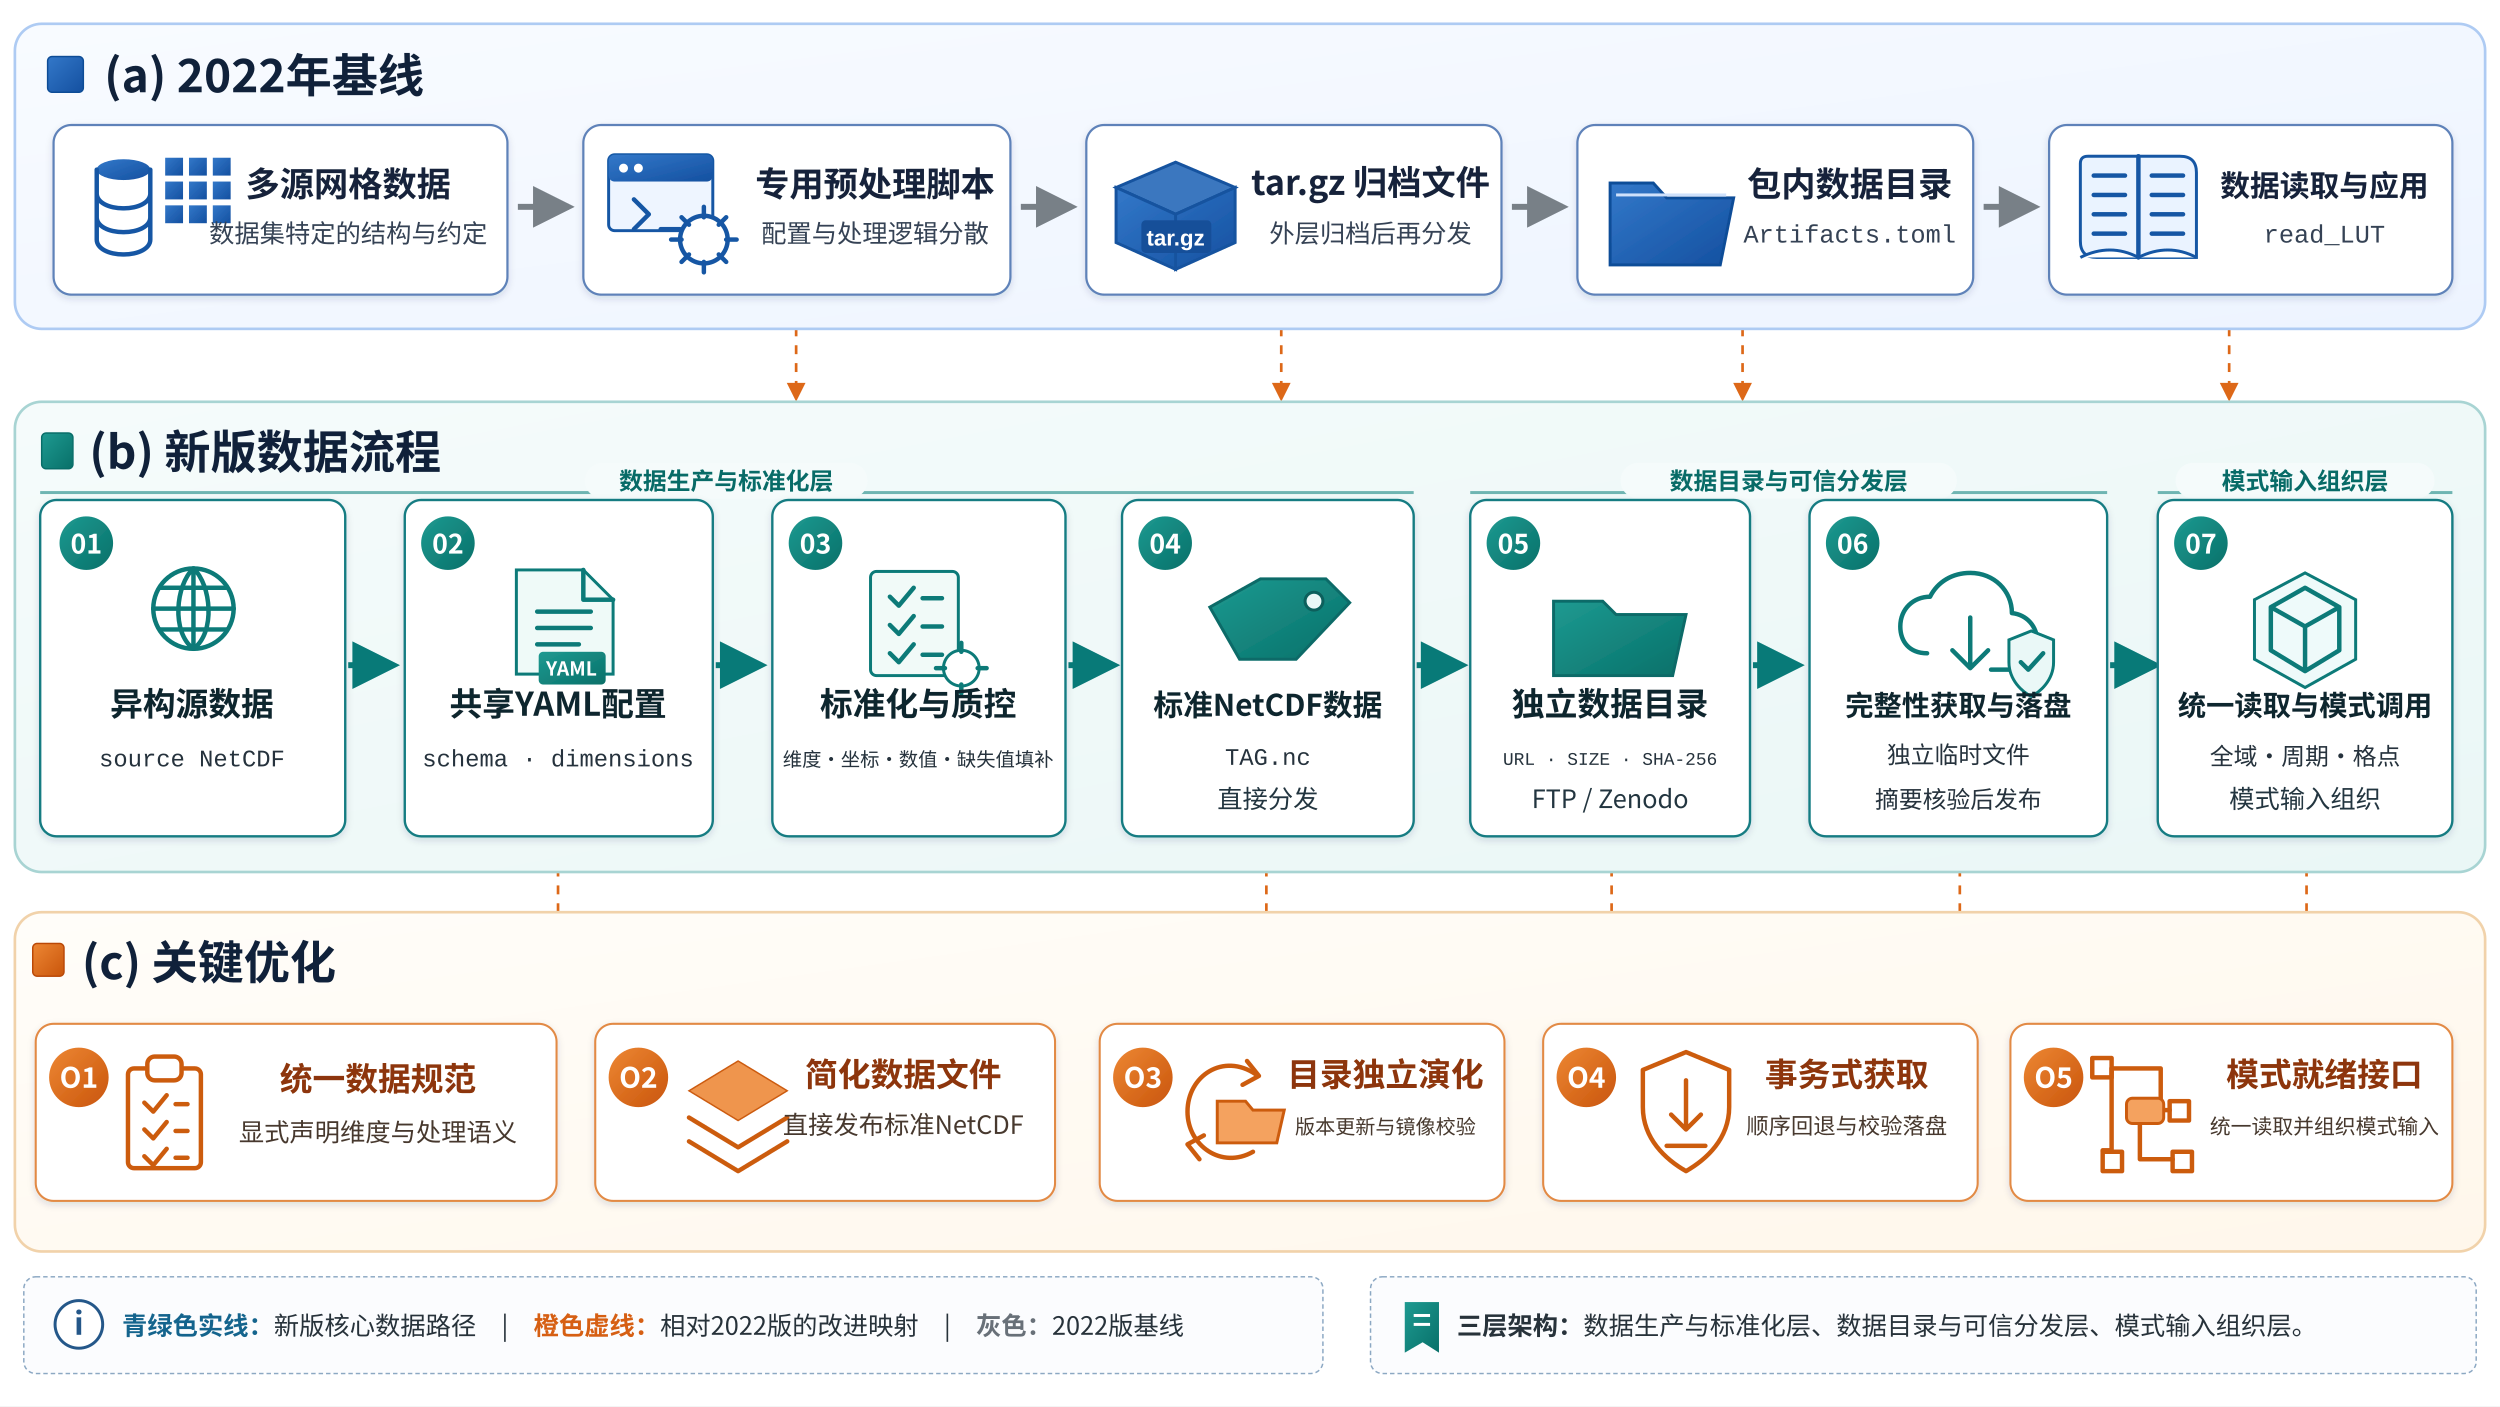
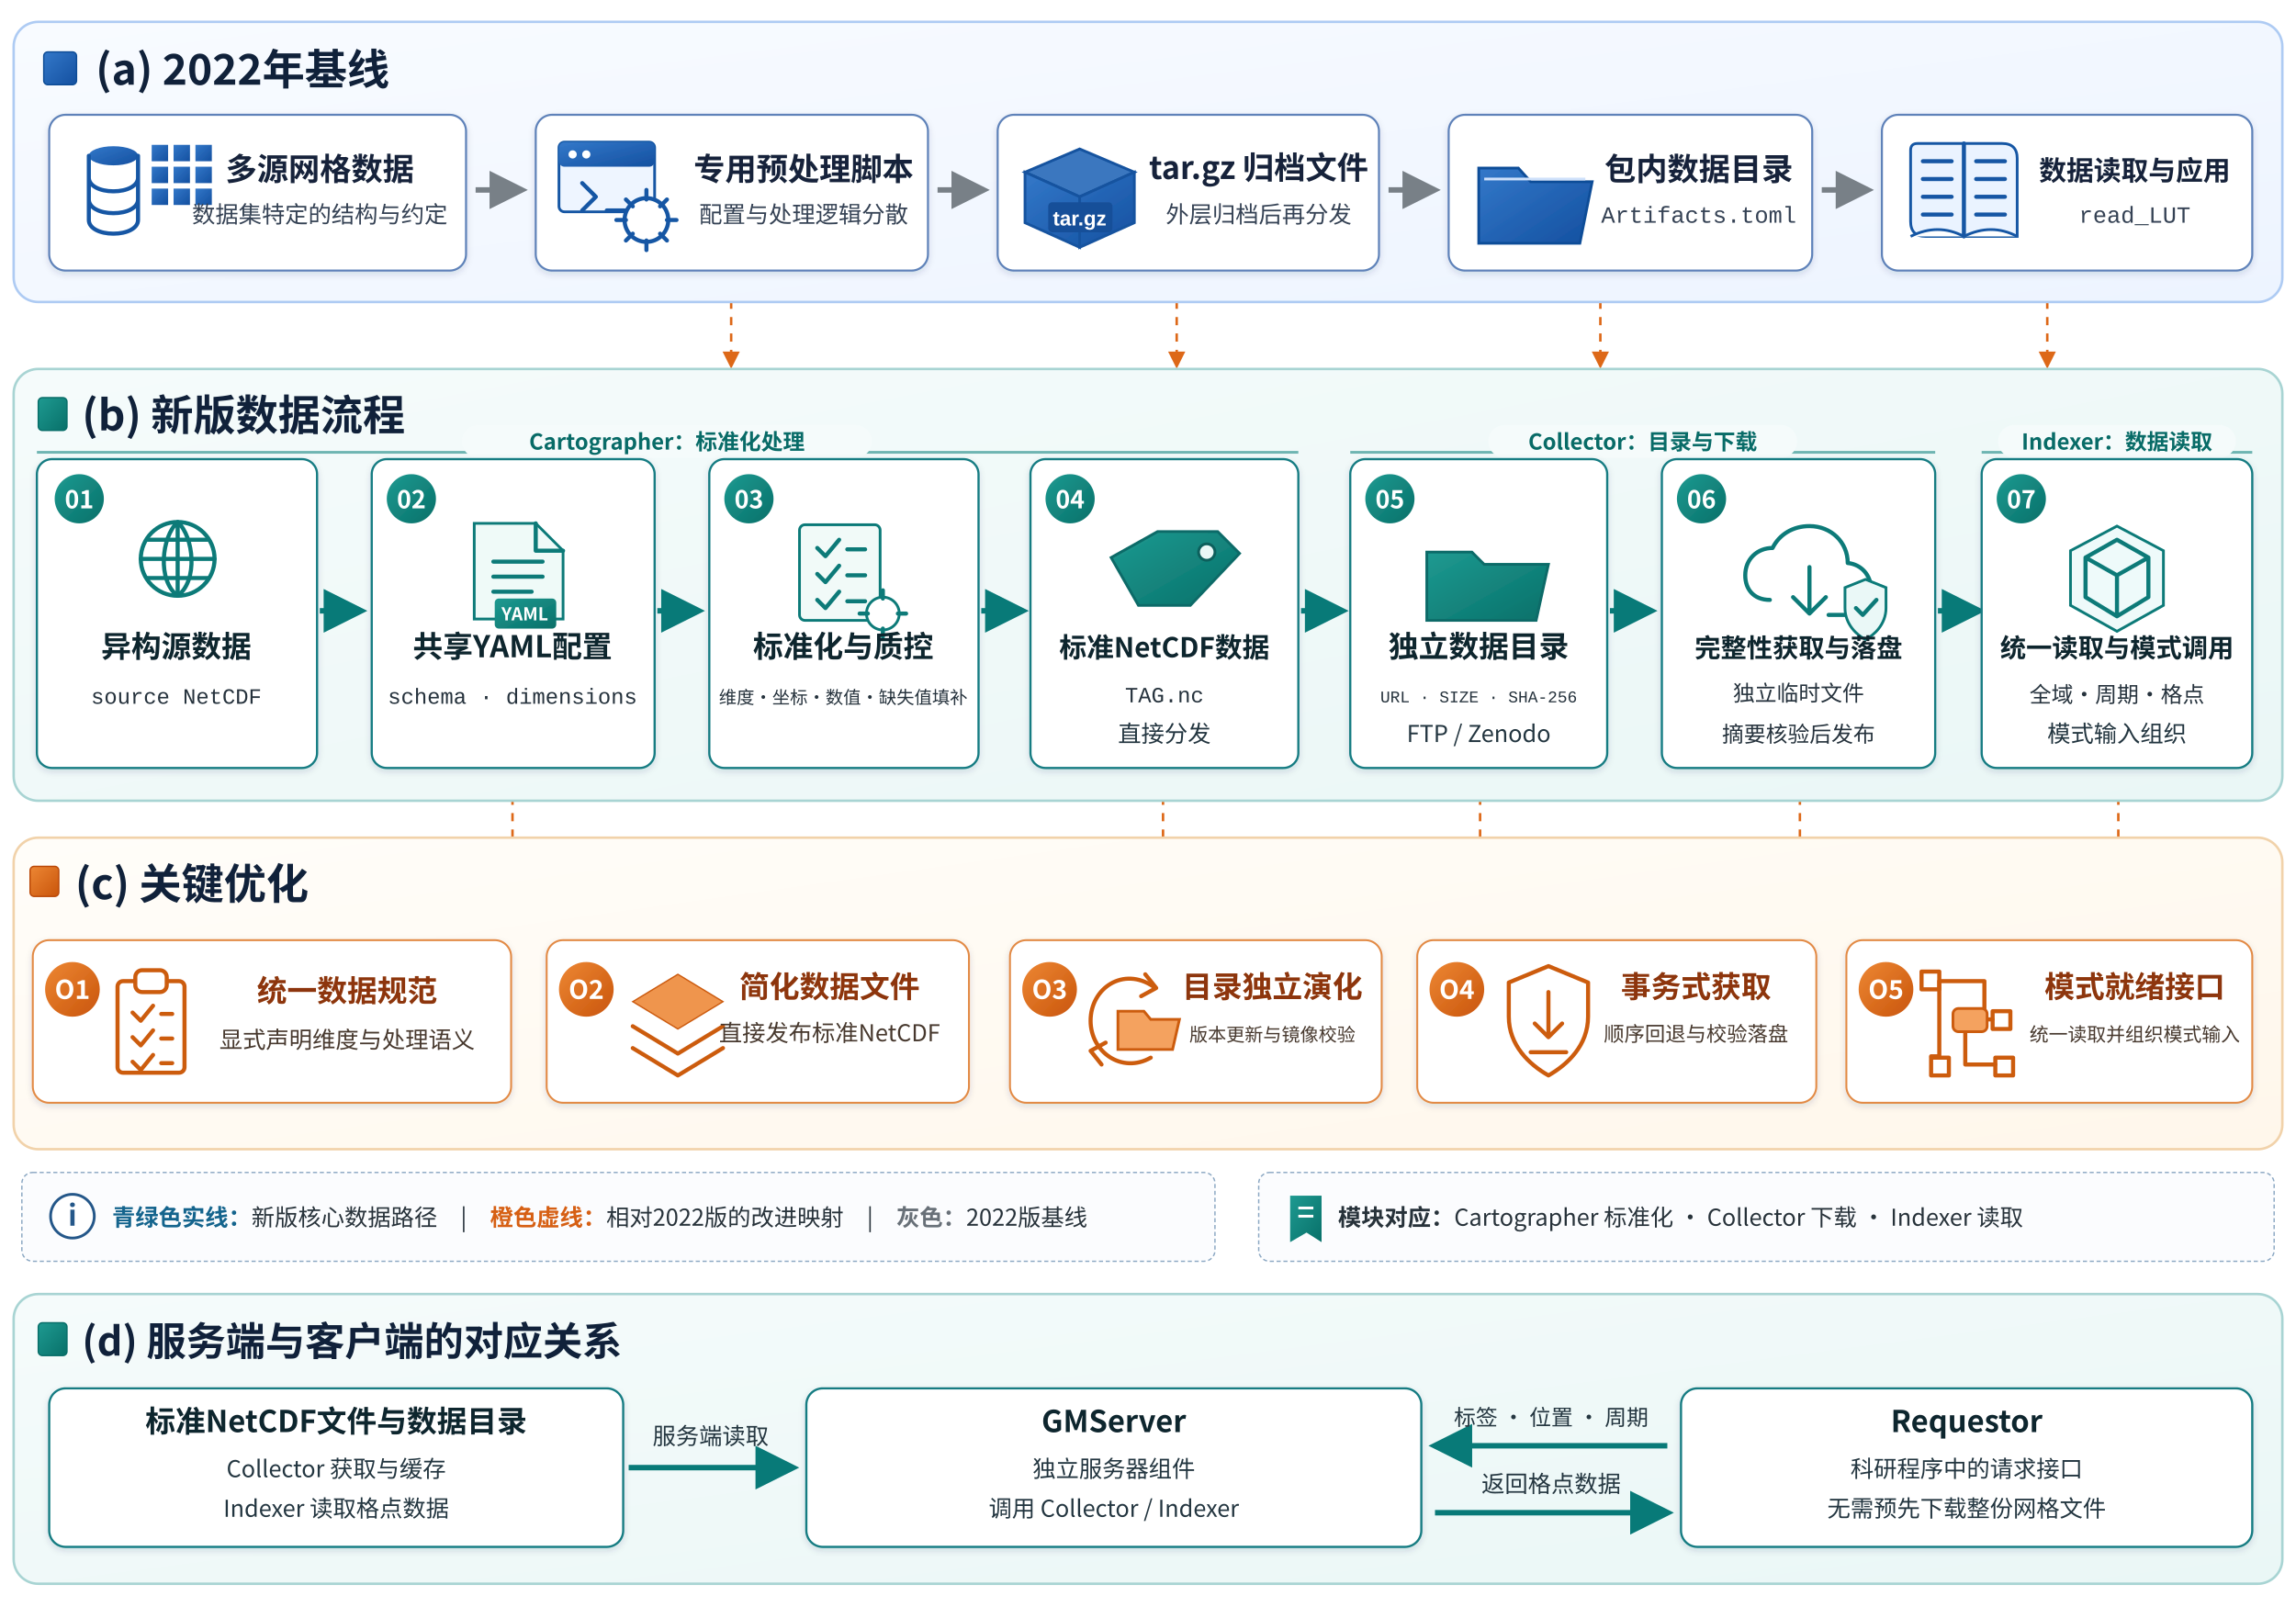
- <svg xmlns="http://www.w3.org/2000/svg" width="1680" height="945" viewBox="0 0 1680 945">
+ <svg xmlns="http://www.w3.org/2000/svg" width="1680" height="1176" viewBox="0 0 1680 1176">
  <defs>
    <linearGradient id="bluePanel" x1="0" y1="0" x2="1" y2="1">
      <stop stop-color="#f8fbff" />
      <stop offset="1" stop-color="#edf4ff" />
    </linearGradient>
    <linearGradient id="tealPanel" x1="0" y1="0" x2="1" y2="1">
      <stop stop-color="#f5fbfb" />
      <stop offset="1" stop-color="#eaf7f6" />
    </linearGradient>
    <linearGradient id="orangePanel" x1="0" y1="0" x2="1" y2="1">
      <stop stop-color="#fffdf9" />
      <stop offset="1" stop-color="#fff7eb" />
    </linearGradient>
    <linearGradient id="blueIcon" x1="0" y1="0" x2="1" y2="1">
      <stop stop-color="#3378c9" />
      <stop offset="1" stop-color="#1450a0" />
    </linearGradient>
    <linearGradient id="tealIcon" x1="0" y1="0" x2="1" y2="1">
      <stop stop-color="#1e9a91" />
      <stop offset="1" stop-color="#087069" />
    </linearGradient>
    <linearGradient id="orangeIcon" x1="0" y1="0" x2="1" y2="1">
      <stop stop-color="#ed8734" />
      <stop offset="1" stop-color="#c9550b" />
    </linearGradient>
    <filter id="shadow" x="-10%" y="-10%" width="120%" height="130%">
      <feDropShadow dx="0" dy="2" stdDeviation="2.5" flood-color="#1b3855" flood-opacity="0.14" />
    </filter>
    <marker id="arrowGray" viewBox="0 0 10 10" refX="8.5" refY="5" markerWidth="7" markerHeight="7" orient="auto">
      <path d="M0 0L10 5L0 10Z" fill="#788087" />
    </marker>
    <marker id="arrowTeal" viewBox="0 0 10 10" refX="8.5" refY="5" markerWidth="8" markerHeight="8" orient="auto">
      <path d="M0 0L10 5L0 10Z" fill="#087a78" />
    </marker>
    <marker id="arrowOrange" viewBox="0 0 10 10" refX="8.5" refY="5" markerWidth="7" markerHeight="7" orient="auto">
      <path d="M0 0L10 5L0 10Z" fill="#dd6818" />
    </marker>
    <style>
      .sans{font-family:"PingFang SC","Songti SC","Heiti SC","Noto Sans CJK SC",Arial,sans-serif}.mono{font-family:Consolas,"Courier New",monospace}.panel-title{font-size:31px;font-weight:700;fill:#10213a}.layer-label{font-size:16px;font-weight:700;fill:#086b67}.base-title{font-size:23px;font-weight:700;fill:#17243a}.base-sub{font-size:17px;fill:#354254}.step-title{font-size:22px;font-weight:700;fill:#11252e}.step-sub{font-size:17px;fill:#243640}.code{font-size:16px;fill:#25323c}.opt-title{font-size:22px;font-weight:700;fill:#8d3507}.opt-sub{font-size:17px;fill:#47392e}.legend{font-size:17px;fill:#27323a}.base-card{fill:#fff;stroke:#5e82b9;stroke-width:1.5}.flow-card{fill:#fff;stroke:#147b82;stroke-width:1.6}.opt-card{fill:#fff;stroke:#e28a45;stroke-width:1.4}.flow-gray{fill:none;stroke:#788087;stroke-width:4;marker-end:url(#arrowGray)}.flow-teal{fill:none;stroke:#087a78;stroke-width:4;marker-end:url(#arrowTeal)}.map{fill:none;stroke:#dd6818;stroke-width:1.8;stroke-dasharray:6 6;marker-end:url(#arrowOrange)}.icon-blue{fill:none;stroke:#1457a4;stroke-width:3;stroke-linecap:round;stroke-linejoin:round}.icon-teal{fill:none;stroke:#087a78;stroke-width:3;stroke-linecap:round;stroke-linejoin:round}.icon-orange{fill:none;stroke:#cc5b10;stroke-width:3;stroke-linecap:round;stroke-linejoin:round}
    </style>
  </defs>
-   <rect width="1680" height="945" fill="#fff" />
+   <rect width="1680" height="1176" fill="#fff" />
  <path d="M535 196V268" class="map" />
  <path d="M861 196V268" class="map" />
  <path d="M1171 196V268" class="map" />
  <path d="M1498 196V268" class="map" />
  <path d="M375 559V653H253V687" class="map" />
  <path d="M851 559V633H554V687" class="map" />
  <path d="M1083 559V656H845V687" class="map" />
  <path d="M1317 559V657H1141V687" class="map" />
  <path d="M1550 559V636H1453V687" class="map" />
  <rect x="10" y="16" width="1660" height="205" rx="18" fill="url(#bluePanel)" stroke="#aecbf3" stroke-width="1.8" />
  <rect x="32" y="38" width="24" height="24" rx="3" fill="url(#blueIcon)" stroke="#0d4c96" />
  <text x="70" y="62" class="sans panel-title">(a) 2022年基线</text>
  <g class="sans">
    <g transform="translate(36 84)" filter="url(#shadow)">
      <rect width="305" height="114" rx="12" class="base-card" />
      <g transform="translate(19 22)">
        <ellipse cx="28" cy="8" rx="18" ry="7" fill="url(#blueIcon)" />
        <path d="M10 8V55C10 61 18 65 28 65S46 61 46 55V8M10 24C10 30 18 34 28 34S46 30 46 24M10 40C10 46 18 50 28 50S46 46 46 40" class="icon-blue" />
        <g fill="url(#blueIcon)">
          <rect x="56" y="0" width="12" height="12" />
          <rect x="72" y="0" width="12" height="12" />
          <rect x="88" y="0" width="12" height="12" />
          <rect x="56" y="16" width="12" height="12" />
          <rect x="72" y="16" width="12" height="12" />
          <rect x="88" y="16" width="12" height="12" />
          <rect x="56" y="32" width="12" height="12" />
          <rect x="72" y="32" width="12" height="12" />
          <rect x="88" y="32" width="12" height="12" />
        </g>
      </g>
      <text x="198" y="48" text-anchor="middle" class="base-title">多源网格数据</text>
      <text x="198" y="79" text-anchor="middle" class="base-sub">数据集特定的结构与约定</text>
    </g>
    <path d="M348 139H382" class="flow-gray" />
    <g transform="translate(392 84)" filter="url(#shadow)">
      <rect width="287" height="114" rx="12" class="base-card" />
      <g transform="translate(17 20)">
        <rect width="70" height="51" rx="4" fill="#eef5ff" stroke="#1457a4" stroke-width="2" />
        <rect width="70" height="18" rx="4" fill="url(#blueIcon)" />
        <circle cx="10" cy="9" r="3" fill="#fff" />
        <circle cx="20" cy="9" r="3" fill="#fff" />
        <path d="M17 30L27 40L17 50M35 50H48" class="icon-blue" />
        <circle cx="64" cy="57" r="16" fill="#fff" stroke="#1457a4" stroke-width="3" />
        <path d="M64 35V42M64 72V79M42 57H49M79 57H86M49 42L54 47M74 67L79 72M49 72L54 67M74 47L79 42" class="icon-blue" />
      </g>
      <text x="196" y="48" text-anchor="middle" class="base-title">专用预处理脚本</text>
      <text x="196" y="79" text-anchor="middle" class="base-sub">配置与处理逻辑分散</text>
    </g>
    <path d="M686 139H720" class="flow-gray" />
    <g transform="translate(730 84)" filter="url(#shadow)">
      <rect width="279" height="114" rx="12" class="base-card" />
      <g transform="translate(20 17)">
        <path d="M0 25L40 8L80 25L40 43Z" fill="#3b77bf" stroke="#15539f" stroke-width="2" />
        <path d="M0 25V62L40 80V43ZM80 25V62L40 80V43Z" fill="url(#blueIcon)" stroke="#15539f" stroke-width="2" />
        <rect x="17" y="47" width="47" height="22" rx="3" fill="#174f99" />
        <text x="40" y="64" text-anchor="middle" font-family="Arial" font-size="15" font-weight="700" fill="#fff">tar.gz</text>
      </g>
      <text x="191" y="47" text-anchor="middle" class="base-title">tar.gz 归档文件</text>
      <text x="191" y="79" text-anchor="middle" class="base-sub">外层归档后再分发</text>
    </g>
    <path d="M1016 139H1050" class="flow-gray" />
    <g transform="translate(1060 84)" filter="url(#shadow)">
      <rect width="266" height="114" rx="12" class="base-card" />
      <g transform="translate(22 26)">
        <path d="M0 13H29L38 23H83L74 68H0Z" fill="url(#blueIcon)" stroke="#104d98" stroke-width="2" />
        <path d="M4 21H78" stroke="#cfe1fb" stroke-width="2" />
      </g>
      <text x="183" y="48" text-anchor="middle" class="base-title">包内数据目录</text>
      <text x="183" y="79" text-anchor="middle" class="base-sub mono">Artifacts.toml</text>
    </g>
    <path d="M1333 139H1367" class="flow-gray" />
    <g transform="translate(1377 84)" filter="url(#shadow)">
      <rect width="271" height="114" rx="12" class="base-card" />
      <g transform="translate(21 21)">
        <path d="M5 0H67Q78 0 78 11V68H11Q0 68 0 57V5Q0 0 5 0Z" fill="#eaf3ff" stroke="#1457a4" stroke-width="2" />
        <path d="M39 0V68M9 13H30M48 13H69M9 26H30M48 26H69M9 39H30M48 39H69M9 52H30M48 52H69" class="icon-blue" />
        <path d="M0 68Q20 58 39 68Q59 58 78 68" fill="#fff" stroke="#1457a4" stroke-width="2" />
      </g>
      <text x="185" y="48" text-anchor="middle" class="base-title" style="font-size:20px">数据读取与应用</text>
      <text x="185" y="79" text-anchor="middle" class="base-sub mono">read_LUT</text>
    </g>
  </g>
  <rect x="10" y="270" width="1660" height="316" rx="18" fill="url(#tealPanel)" stroke="#a8d4d3" stroke-width="1.8" />
  <rect x="28" y="291" width="21" height="24" rx="3" fill="url(#tealIcon)" stroke="#076d68" />
  <text x="60" y="315" class="sans panel-title">(b) 新版数据流程</text>
  <g class="sans">
    <path d="M27 331H950M988 331H1416M1450 331H1648" fill="none" stroke="#6fb5b2" stroke-width="2" />
-     <rect x="393" y="311" width="190" height="24" rx="12" fill="#f5fbfb" />
-     <text x="488" y="329" text-anchor="middle" class="layer-label">数据生产与标准化层</text>
+     <rect x="338" y="311" width="300" height="24" rx="12" fill="#f5fbfb" />
+     <text x="488" y="329" text-anchor="middle" class="layer-label">Cartographer：标准化处理</text>
    <rect x="1089" y="311" width="226" height="24" rx="12" fill="#f5fbfb" />
-     <text x="1202" y="329" text-anchor="middle" class="layer-label">数据目录与可信分发层</text>
+     <text x="1202" y="329" text-anchor="middle" class="layer-label">Collector：目录与下载</text>
    <rect x="1462" y="311" width="174" height="24" rx="12" fill="#f5fbfb" />
-     <text x="1549" y="329" text-anchor="middle" class="layer-label">模式输入组织层</text>
+     <text x="1549" y="329" text-anchor="middle" class="layer-label">Indexer：数据读取</text>
  </g>
  <g class="sans">
    <g transform="translate(27 336)" filter="url(#shadow)">
      <rect width="205" height="226" rx="11" class="flow-card" />
      <circle cx="31" cy="29" r="18" fill="url(#tealIcon)" />
      <text x="31" y="36" text-anchor="middle" font-size="18" font-weight="700" fill="#fff">01</text>
      <g transform="translate(68 45)">
        <circle cx="35" cy="28" r="27" class="icon-teal" />
        <path d="M8 28H62M35 1C23 12 20 44 35 55M35 1C47 12 50 44 35 55M13 14H57M13 42H57M35 1V55" class="icon-teal" />
      </g>
      <text x="102" y="145" text-anchor="middle" class="step-title">异构源数据</text>
      <text x="102" y="179" text-anchor="middle" class="code mono">source NetCDF</text>
    </g>
    <path d="M234 447H264" class="flow-teal" />
    <g transform="translate(272 336)" filter="url(#shadow)">
      <rect width="207" height="226" rx="11" class="flow-card" />
      <circle cx="29" cy="29" r="18" fill="url(#tealIcon)" />
      <text x="29" y="36" text-anchor="middle" font-size="18" font-weight="700" fill="#fff">02</text>
      <g transform="translate(75 47)">
        <path d="M0 0H45L65 20V70H0Z" fill="#effaf8" stroke="#087a78" stroke-width="2" />
        <path d="M45 0V20H65" class="icon-teal" />
        <path d="M14 28H50M14 39H50M14 50H42" class="icon-teal" />
        <rect x="15" y="55" width="45" height="22" rx="3" fill="url(#tealIcon)" />
        <text x="37" y="71" text-anchor="middle" font-size="13" font-weight="700" fill="#fff">YAML</text>
      </g>
      <text x="103" y="145" text-anchor="middle" class="step-title">共享YAML配置</text>
      <text x="103" y="179" text-anchor="middle" class="code mono">schema · dimensions</text>
    </g>
    <path d="M481 447H511" class="flow-teal" />
    <g transform="translate(519 336)" filter="url(#shadow)">
      <rect width="197" height="226" rx="11" class="flow-card" />
      <circle cx="29" cy="29" r="18" fill="url(#tealIcon)" />
      <text x="29" y="36" text-anchor="middle" font-size="18" font-weight="700" fill="#fff">03</text>
      <g transform="translate(66 48)">
        <rect x="0" y="0" width="59" height="70" rx="4" fill="#f1faf8" stroke="#087a78" stroke-width="2" />
        <path d="M13 17L19 23L29 11M35 18H48M13 36L19 42L29 30M35 37H48M13 55L19 61L29 49M35 56H48" class="icon-teal" />
        <circle cx="61" cy="65" r="12" fill="#fff" stroke="#087a78" stroke-width="2" />
        <path d="M61 48V54M61 76V82M44 65H50M72 65H78" class="icon-teal" />
      </g>
      <text x="98" y="145" text-anchor="middle" class="step-title">标准化与质控</text>
      <text x="98" y="179" text-anchor="middle" class="code" style="font-size:13px">维度·坐标·数值·缺失值填补</text>
    </g>
    <path d="M718 447H748" class="flow-teal" />
    <g transform="translate(754 336)" filter="url(#shadow)">
      <rect width="196" height="226" rx="11" class="flow-card" />
      <circle cx="29" cy="29" r="18" fill="url(#tealIcon)" />
      <text x="29" y="36" text-anchor="middle" font-size="18" font-weight="700" fill="#fff">04</text>
      <g transform="translate(59 53)">
        <path d="M0 19L34 0H78L94 16L58 54H20Z" fill="url(#tealIcon)" stroke="#086b67" stroke-width="2" />
        <circle cx="70" cy="15" r="6" fill="#eaf8f7" stroke="#075f5b" stroke-width="2" />
      </g>
      <text x="98" y="145" text-anchor="middle" class="step-title" style="font-size:20px">标准NetCDF数据</text>
      <text x="98" y="178" text-anchor="middle" class="code mono">TAG.nc</text>
      <text x="98" y="207" text-anchor="middle" class="step-sub">直接分发</text>
    </g>
    <path d="M952 447H982" class="flow-teal" />
    <g transform="translate(988 336)" filter="url(#shadow)">
      <rect width="188" height="226" rx="11" class="flow-card" />
      <circle cx="29" cy="29" r="18" fill="url(#tealIcon)" />
      <text x="29" y="36" text-anchor="middle" font-size="18" font-weight="700" fill="#fff">05</text>
      <g transform="translate(56 53)">
        <path d="M0 15H33L42 24H89L80 65H0Z" fill="url(#tealIcon)" stroke="#086b67" stroke-width="2" />
      </g>
      <text x="94" y="145" text-anchor="middle" class="step-title">独立数据目录</text>
      <text x="94" y="178" text-anchor="middle" class="code mono" style="font-size:12px">URL · SIZE · SHA-256</text>
      <text x="94" y="207" text-anchor="middle" class="step-sub">FTP / Zenodo</text>
    </g>
    <path d="M1178 447H1208" class="flow-teal" />
    <g transform="translate(1216 336)" filter="url(#shadow)">
      <rect width="200" height="226" rx="11" class="flow-card" />
      <circle cx="29" cy="29" r="18" fill="url(#tealIcon)" />
      <text x="29" y="36" text-anchor="middle" font-size="18" font-weight="700" fill="#fff">06</text>
      <g transform="translate(61 48)">
        <path d="M18 55C6 55 0 47 0 37C0 25 9 17 20 17C25 7 35 1 47 1C63 1 75 13 75 28C85 29 92 37 92 47C92 58 84 66 73 66H61" class="icon-teal" />
        <path d="M47 31V65M35 53L47 65L59 53" class="icon-teal" />
        <path d="M73 46L88 40L103 46V61C103 73 94 81 88 84C82 81 73 73 73 61Z" fill="#eaf8f7" stroke="#087a78" stroke-width="2" />
        <path d="M81 61L86 66L96 55" class="icon-teal" />
      </g>
      <text x="100" y="145" text-anchor="middle" class="step-title" style="font-size:19px">完整性获取与落盘</text>
      <text x="100" y="177" text-anchor="middle" class="code">独立临时文件</text>
      <text x="100" y="207" text-anchor="middle" class="code">摘要核验后发布</text>
    </g>
    <path d="M1418 447H1448" class="flow-teal" />
    <g transform="translate(1450 336)" filter="url(#shadow)">
      <rect width="198" height="226" rx="11" class="flow-card" />
      <circle cx="29" cy="29" r="18" fill="url(#tealIcon)" />
      <text x="29" y="36" text-anchor="middle" font-size="18" font-weight="700" fill="#fff">07</text>
      <g transform="translate(65 49)">
        <path d="M34 0L68 18V58L34 77L0 58V18Z" fill="#eefafa" stroke="#087a78" stroke-width="2" />
        <path d="M34 10L57 23L34 36L11 23ZM11 23V52L34 66V36M57 23V52L34 66" class="icon-teal" />
      </g>
      <text x="99" y="145" text-anchor="middle" class="step-title" style="font-size:19px">统一读取与模式调用</text>
      <text x="99" y="178" text-anchor="middle" class="code">全域·周期·格点</text>
      <text x="99" y="207" text-anchor="middle" class="step-sub">模式输入组织</text>
    </g>
  </g>
  <rect x="10" y="613" width="1660" height="228" rx="18" fill="url(#orangePanel)" stroke="#f1d2aa" stroke-width="1.8" />
  <rect x="22" y="634" width="21" height="22" rx="3" fill="url(#orangeIcon)" stroke="#ba4807" />
  <text x="55" y="658" class="sans panel-title" fill="#6f2805">(c) 关键优化</text>
  <g class="sans">
    <g transform="translate(24 688)" filter="url(#shadow)">
      <rect width="350" height="119" rx="12" class="opt-card" />
      <circle cx="29" cy="36" r="20" fill="url(#orangeIcon)" />
      <text x="29" y="43" text-anchor="middle" font-size="19" font-weight="700" fill="#fff">O1</text>
      <g transform="translate(62 22)">
        <rect x="0" y="8" width="49" height="67" rx="4" class="icon-orange" />
        <rect x="13" y="0" width="23" height="16" rx="5" fill="#fff" stroke="#cc5b10" stroke-width="3" />
        <path d="M11 31L17 37L26 26M32 32H40M11 49L17 55L26 44M32 50H40M11 67L17 73L26 62M32 68H40" class="icon-orange" />
      </g>
      <text x="230" y="45" text-anchor="middle" class="opt-title">统一数据规范</text>
      <text x="230" y="79" text-anchor="middle" class="opt-sub">显式声明维度与处理语义</text>
    </g>
    <g transform="translate(400 688)" filter="url(#shadow)">
      <rect width="309" height="119" rx="12" class="opt-card" />
      <circle cx="29" cy="36" r="20" fill="url(#orangeIcon)" />
      <text x="29" y="43" text-anchor="middle" font-size="19" font-weight="700" fill="#fff">O2</text>
      <g transform="translate(63 25)">
        <path d="M0 20L33 0L66 20L33 40Z" fill="#ef954e" stroke="#cc5b10" />
        <path d="M0 38L33 58L66 38M0 54L33 74L66 54" class="icon-orange" />
      </g>
      <text x="207" y="42" text-anchor="middle" class="opt-title">简化数据文件</text>
      <text x="207" y="74" text-anchor="middle" class="opt-sub">直接发布标准NetCDF</text>
    </g>
    <g transform="translate(739 688)" filter="url(#shadow)">
      <rect width="272" height="119" rx="12" class="opt-card" />
      <circle cx="29" cy="36" r="20" fill="url(#orangeIcon)" />
      <text x="29" y="43" text-anchor="middle" font-size="19" font-weight="700" fill="#fff">O3</text>
      <g transform="translate(59 25)">
        <path d="M46 9C24 -6 0 10 0 34C0 57 23 73 44 61" class="icon-orange" />
        <path d="M40 0L48 10L37 16M8 66L0 56L11 50" class="icon-orange" />
        <path d="M20 27H39L44 33H65L60 55H20Z" fill="#f4a25e" stroke="#cc5b10" stroke-width="2" />
      </g>
      <text x="192" y="42" text-anchor="middle" class="opt-title">目录独立演化</text>
      <text x="192" y="74" text-anchor="middle" class="opt-sub" style="font-size:13.5px">版本更新与镜像校验</text>
    </g>
    <g transform="translate(1037 688)" filter="url(#shadow)">
      <rect width="292" height="119" rx="12" class="opt-card" />
      <circle cx="29" cy="36" r="20" fill="url(#orangeIcon)" />
      <text x="29" y="43" text-anchor="middle" font-size="19" font-weight="700" fill="#fff">O4</text>
      <g transform="translate(66 19)">
        <path d="M30 0L59 12V37C59 58 44 72 30 80C16 72 1 58 1 37V12Z" class="icon-orange" />
        <path d="M30 19V52M20 42L30 52L40 42M17 63H43" class="icon-orange" />
      </g>
      <text x="204" y="42" text-anchor="middle" class="opt-title">事务式获取</text>
      <text x="204" y="74" text-anchor="middle" class="opt-sub" style="font-size:15px">顺序回退与校验落盘</text>
    </g>
    <g transform="translate(1351 688)" filter="url(#shadow)">
      <rect width="297" height="119" rx="12" class="opt-card" />
      <circle cx="29" cy="36" r="20" fill="url(#orangeIcon)" />
      <text x="29" y="43" text-anchor="middle" font-size="19" font-weight="700" fill="#fff">O5</text>
      <g transform="translate(55 23)">
        <rect x="0" y="0" width="13" height="13" class="icon-orange" />
        <rect x="52" y="29" width="13" height="13" class="icon-orange" />
        <rect x="7" y="63" width="13" height="13" class="icon-orange" />
        <rect x="54" y="63" width="13" height="13" class="icon-orange" />
        <path d="M13 7H46V35H52M32 35H52M13 7V62H7M32 35V68H54" class="icon-orange" />
        <rect x="23" y="27" width="25" height="17" rx="4" fill="#f4a25e" stroke="#cc5b10" stroke-width="2" />
      </g>
      <text x="211" y="42" text-anchor="middle" class="opt-title">模式就绪接口</text>
      <text x="211" y="74" text-anchor="middle" class="opt-sub" style="font-size:14px">统一读取并组织模式输入</text>
    </g>
  </g>
  <g class="sans">
    <rect x="16" y="858" width="873" height="65" rx="8" fill="#fbfcfe" stroke="#8ca8c3" stroke-dasharray="3 2" />
    <circle cx="53" cy="890" r="16" fill="#fff" stroke="#245789" stroke-width="2" />
    <text x="53" y="897" text-anchor="middle" font-size="21" font-weight="700" fill="#245789">i</text>
    <text x="82" y="897" class="legend">
      <tspan fill="#14648d" font-weight="700">青绿色实线：</tspan>新版核心数据路径　|　<tspan fill="#d65f13" font-weight="700">橙色虚线：</tspan>相对2022版的改进映射　|　<tspan fill="#687078" font-weight="700">灰色：</tspan>2022版基线</text>
    <rect x="921" y="858" width="743" height="65" rx="8" fill="#fbfcfe" stroke="#8ca8c3" stroke-dasharray="3 2" />
    <path d="M944 875H967V909L956 902L944 909Z" fill="url(#tealIcon)" />
    <path d="M950 884H961M950 890H961" stroke="#fff" stroke-width="2" />
    <text x="979" y="897" class="legend">
-       <tspan font-weight="700">三层架构：</tspan>数据生产与标准化层、数据目录与可信分发层、模式输入组织层。</text>
+       <tspan font-weight="700">模块对应：</tspan>Cartographer 标准化 · Collector 下载 · Indexer 读取</text>
+   </g>
+   <rect x="10" y="947" width="1660" height="212" rx="18" fill="url(#tealPanel)" stroke="#a8d4d3" stroke-width="1.8" />
+   <rect x="28" y="968" width="21" height="24" rx="3" fill="url(#tealIcon)" stroke="#076d68" />
+   <text x="60" y="992" class="sans panel-title" style="font-size:29px">(d) 服务端与客户端的对应关系</text>
+   <g class="sans">
+     <g transform="translate(36 1016)" filter="url(#shadow)">
+       <rect width="420" height="116" rx="12" class="flow-card" />
+       <text x="210" y="32" text-anchor="middle" class="step-title">标准NetCDF文件与数据目录</text>
+       <text x="210" y="65" text-anchor="middle" class="step-sub">Collector 获取与缓存</text>
+       <text x="210" y="94" text-anchor="middle" class="step-sub">Indexer 读取格点数据</text>
+     </g>
+     <path d="M460 1074H580" class="flow-teal" />
+     <text x="520" y="1057" text-anchor="middle" class="step-sub">服务端读取</text>
+     <g transform="translate(590 1016)" filter="url(#shadow)">
+       <rect width="450" height="116" rx="12" class="flow-card" />
+       <text x="225" y="32" text-anchor="middle" class="step-title">GMServer</text>
+       <text x="225" y="65" text-anchor="middle" class="step-sub">独立服务器组件</text>
+       <text x="225" y="94" text-anchor="middle" class="step-sub">调用 Collector / Indexer</text>
+     </g>
+     <path d="M1220 1058H1050" class="flow-teal" />
+     <text x="1135" y="1043" text-anchor="middle" class="step-sub" style="font-size:16px">标签 · 位置 · 周期</text>
+     <path d="M1050 1107H1220" class="flow-teal" />
+     <text x="1135" y="1092" text-anchor="middle" class="step-sub">返回格点数据</text>
+     <g transform="translate(1230 1016)" filter="url(#shadow)">
+       <rect width="418" height="116" rx="12" class="flow-card" />
+       <text x="209" y="32" text-anchor="middle" class="step-title">Requestor</text>
+       <text x="209" y="65" text-anchor="middle" class="step-sub">科研程序中的请求接口</text>
+       <text x="209" y="94" text-anchor="middle" class="step-sub">无需预先下载整份网格文件</text>
+     </g>
  </g>
</svg>
